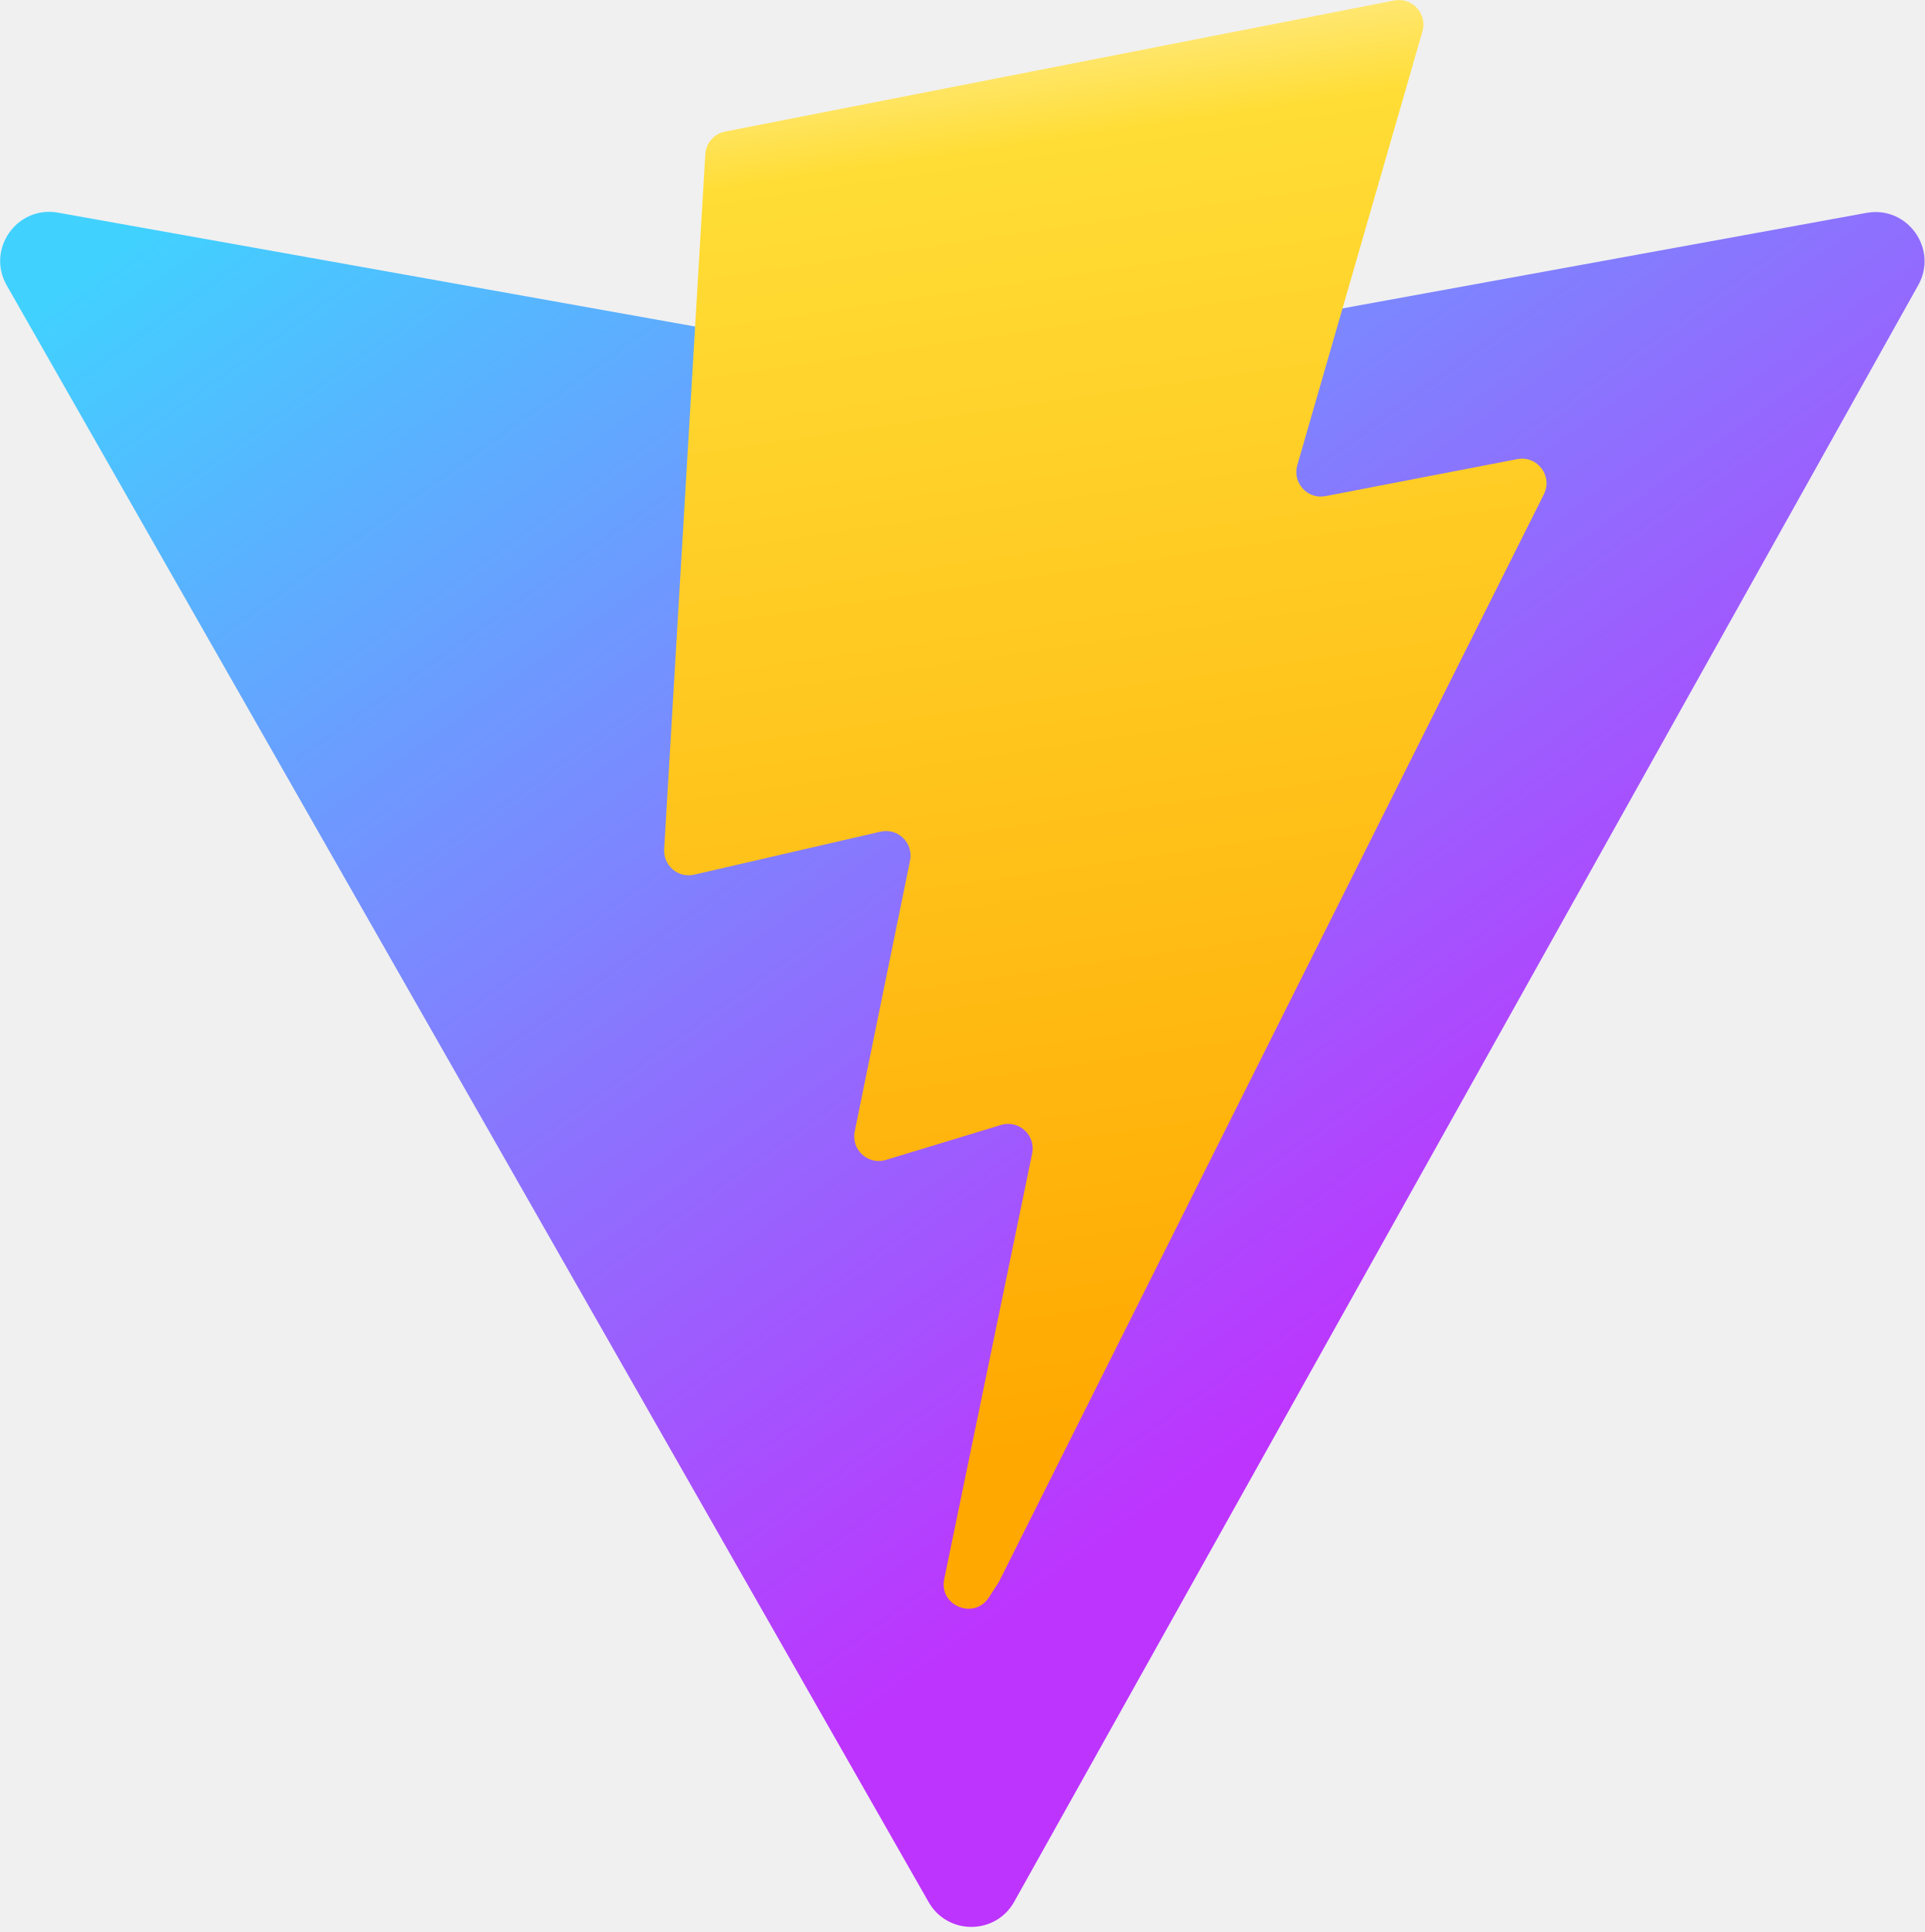
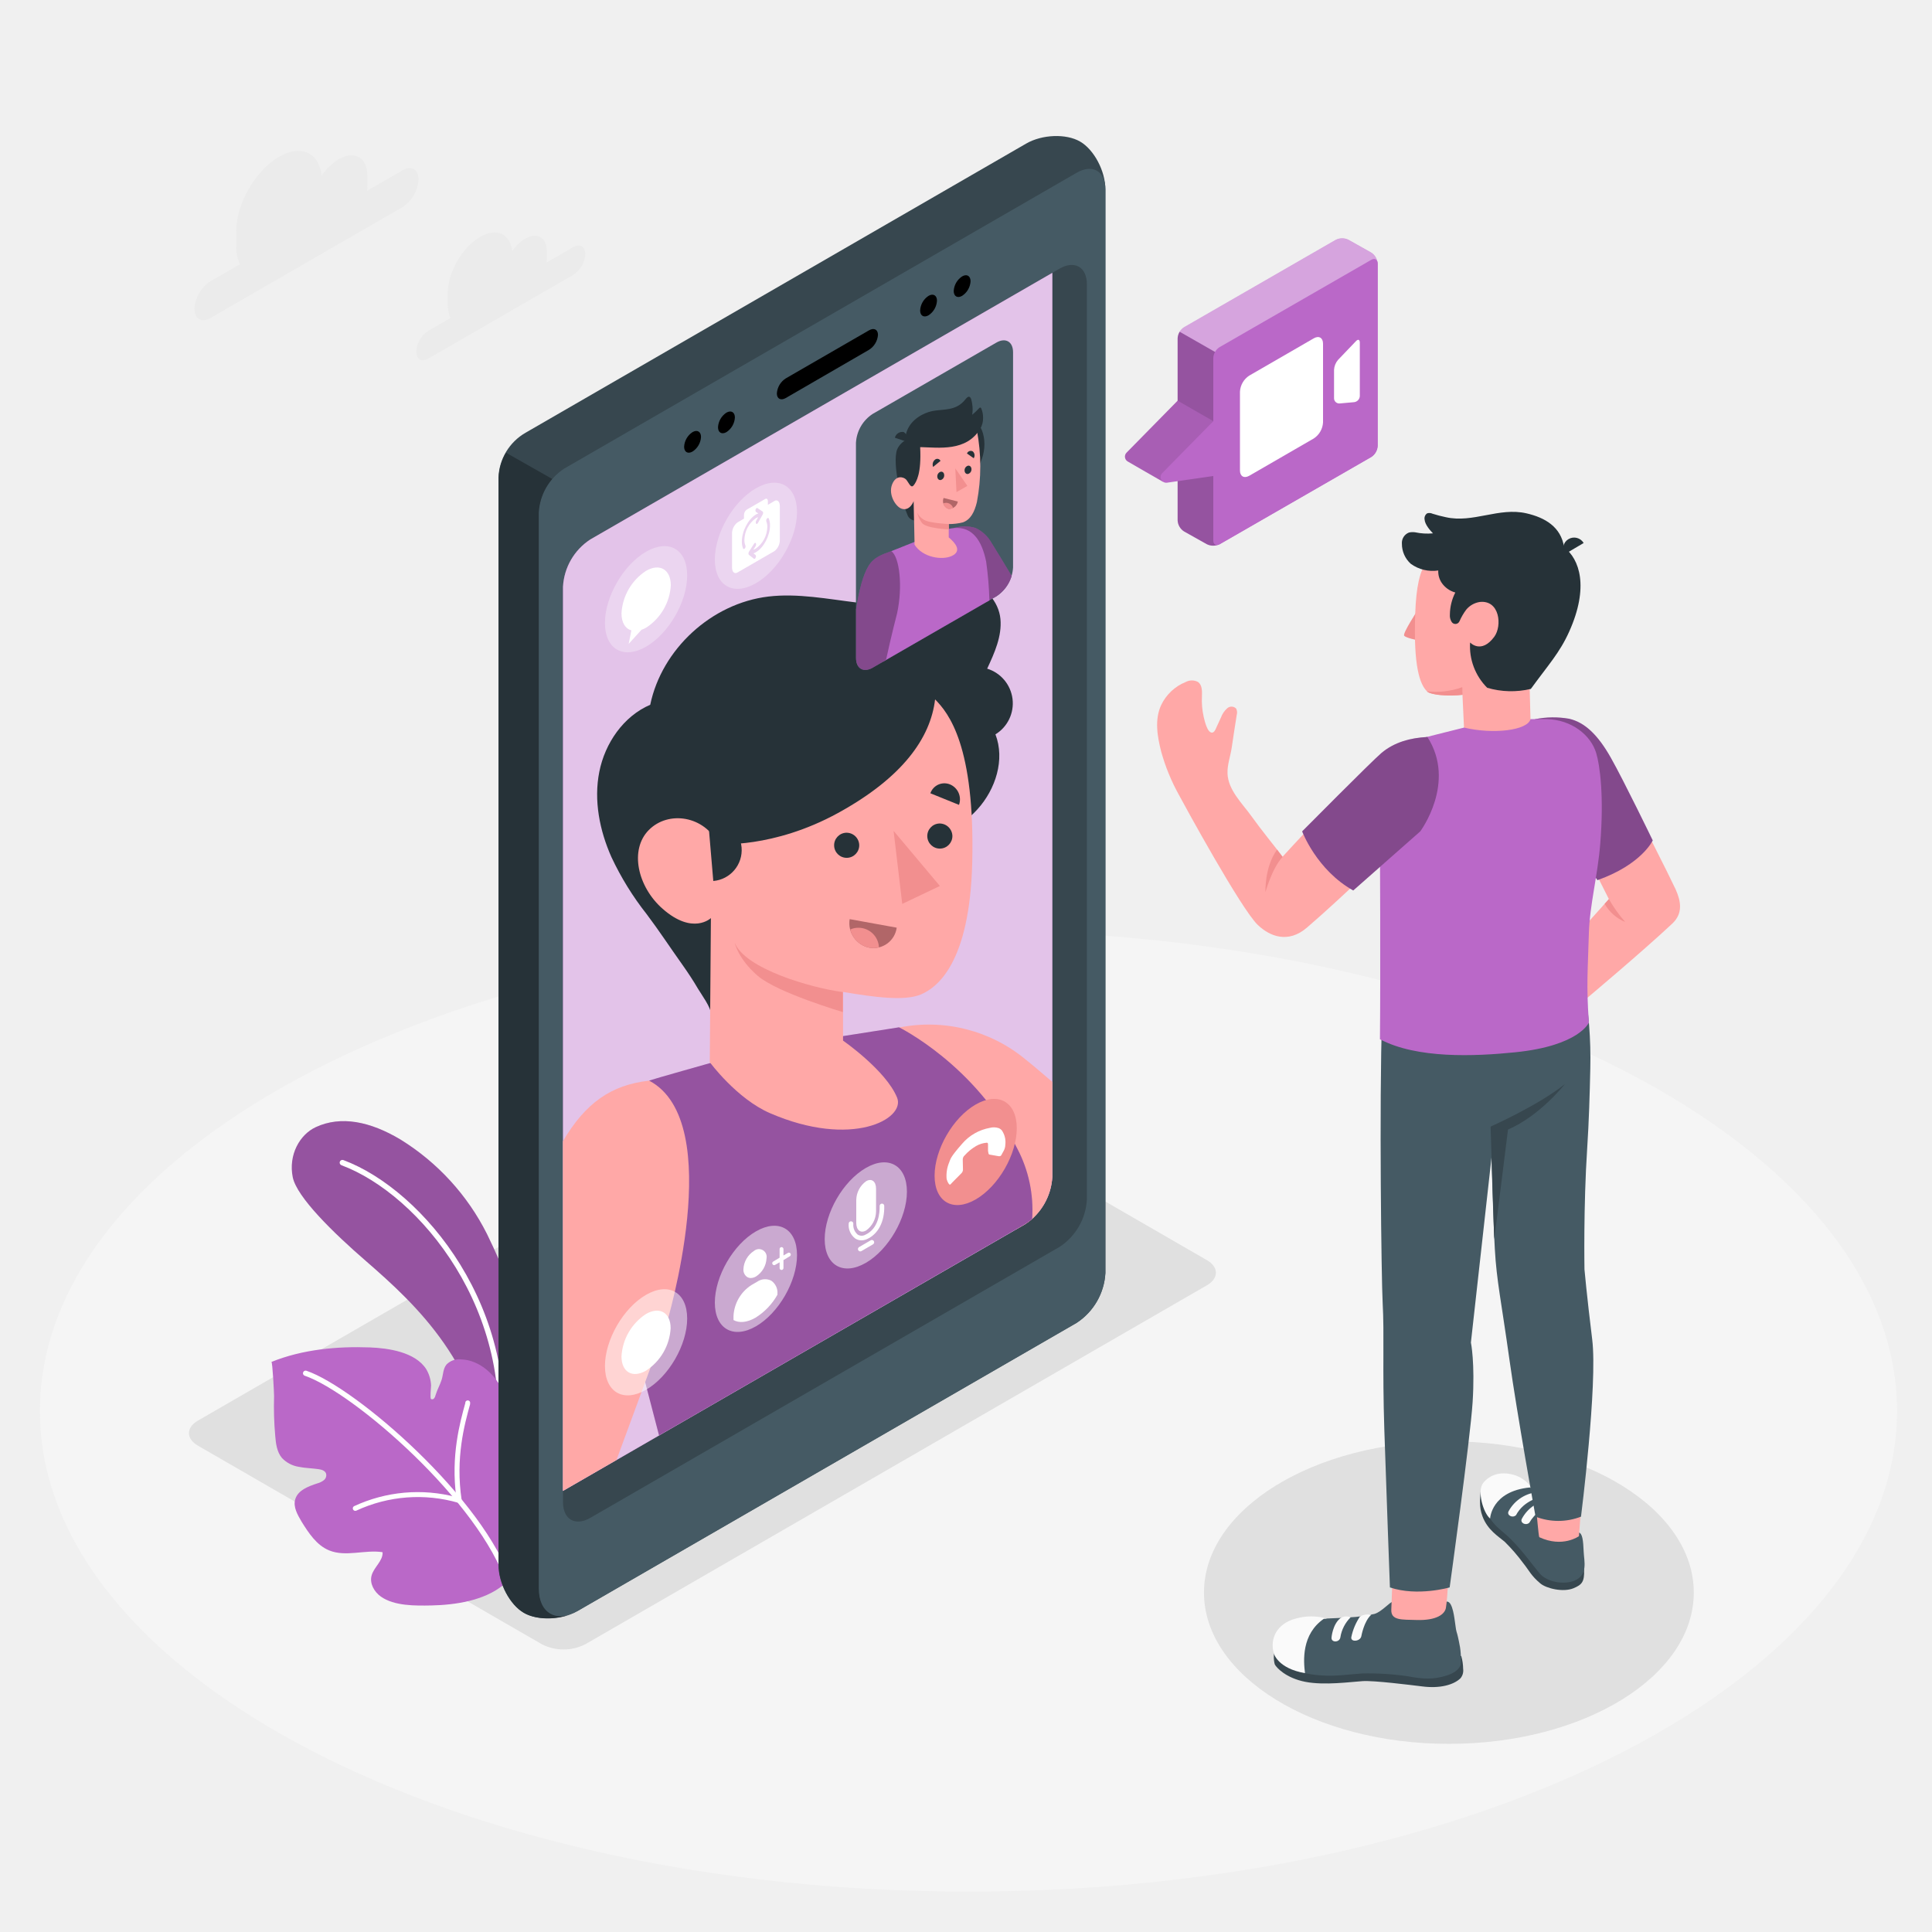
- <svg xmlns="http://www.w3.org/2000/svg" aria-hidden="true" role="img" class="iconify iconify--logos" width="31.88" height="32" preserveAspectRatio="xMidYMid meet" viewBox="0 0 256 257">
-   <defs>
-     <linearGradient id="IconifyId1813088fe1fbc01fb466" x1="-.828%" x2="57.636%" y1="7.652%" y2="78.411%">
-       <stop offset="0%" stop-color="#41D1FF" />
-       <stop offset="100%" stop-color="#BD34FE" />
-     </linearGradient>
-     <linearGradient id="IconifyId1813088fe1fbc01fb467" x1="43.376%" x2="50.316%" y1="2.242%" y2="89.03%">
-       <stop offset="0%" stop-color="#FFEA83" />
-       <stop offset="8.333%" stop-color="#FFDD35" />
-       <stop offset="100%" stop-color="#FFA800" />
-     </linearGradient>
-   </defs>
-   <path fill="url(#IconifyId1813088fe1fbc01fb466)" d="M255.153 37.938L134.897 252.976c-2.483 4.44-8.862 4.466-11.382.048L.875 37.958c-2.746-4.814 1.371-10.646 6.827-9.67l120.385 21.517a6.537 6.537 0 0 0 2.322-.004l117.867-21.483c5.438-.991 9.574 4.796 6.877 9.62Z" />
-   <path fill="url(#IconifyId1813088fe1fbc01fb467)" d="M185.432.063L96.44 17.501a3.268 3.268 0 0 0-2.634 3.014l-5.474 92.456a3.268 3.268 0 0 0 3.997 3.378l24.777-5.718c2.318-.535 4.413 1.507 3.936 3.838l-7.361 36.047c-.495 2.426 1.782 4.5 4.151 3.78l15.304-4.649c2.372-.72 4.652 1.36 4.15 3.788l-11.698 56.621c-.732 3.542 3.979 5.473 5.943 2.437l1.313-2.028l72.516-144.72c1.215-2.423-.88-5.186-3.54-4.672l-25.505 4.922c-2.396.462-4.435-1.77-3.759-4.114l16.646-57.705c.677-2.35-1.37-4.583-3.769-4.113Z" />
+ <svg xmlns="http://www.w3.org/2000/svg" viewBox="0 0 500 500">
+   <g id="freepik--Floor--inject-2">
+     <ellipse id="freepik--floor--inject-2" cx="250.64" cy="365.18" rx="240.31" ry="124.36" style="fill:#f5f5f5" />
+   </g>
+   <g id="freepik--Shadows--inject-2">
+     <ellipse id="freepik--Shadow--inject-2" cx="374.97" cy="412.16" rx="63.38" ry="39.15" style="fill:#e0e0e0" />
+     <path id="freepik--shadow--inject-2" d="M140.23,425.53l-89-51.39c-3.11-1.79-3.11-4.7,0-6.49l160.87-92.91a12.46,12.46,0,0,1,11.25,0l89,51.39c3.1,1.8,3.1,4.71,0,6.5l-160.87,92.9A12.39,12.39,0,0,1,140.23,425.53Z" style="fill:#e0e0e0" />
+   </g>
+   <g id="freepik--Clouds--inject-2">
+     <g id="freepik--clouds--inject-2">
+       <path d="M104.21,44.06,95,49.36a10.13,10.13,0,0,0,.08-1.22V45.49c0-4.74-3.32-6.65-7.42-4.29a14.47,14.47,0,0,0-4.42,4.25c-.67-5.94-5.34-8.16-11-4.89-6.13,3.54-11.1,12.15-11.1,19.23v4a10.45,10.45,0,0,0,.94,4.6l-7.62,4.4a9.1,9.1,0,0,0-4.12,7.13c0,2.63,1.84,3.69,4.12,2.38l49.73-28.71a9.13,9.13,0,0,0,4.12-7.13C108.33,43.81,106.48,42.75,104.21,44.06Z" style="fill:#ebebeb" />
+       <path d="M148.38,63.94l-6.93,4c0-.31.06-.61.06-.91V65c0-3.57-2.51-5-5.6-3.23A10.81,10.81,0,0,0,132.57,65c-.51-4.49-4-6.17-8.31-3.7-4.62,2.67-8.38,9.17-8.38,14.51v3a7.93,7.93,0,0,0,.71,3.47l-5.75,3.32A6.89,6.89,0,0,0,107.73,91c0,2,1.4,2.79,3.11,1.8l37.54-21.67a6.87,6.87,0,0,0,3.1-5.38C151.48,63.76,150.09,63,148.38,63.94Z" style="fill:#ebebeb" />
+     </g>
+   </g>
+   <g id="freepik--Plants--inject-2">
+     <g id="freepik--plants--inject-2">
+       <path d="M132.22,366.58c3.46-21,2.91-28.57-6.21-47.26a60.87,60.87,0,0,0-22.31-24.38c-7.92-4.75-15.47-6.23-21.93-3.26-4.21,1.93-7.17,7.22-6,13,1.07,5.14,10.43,14.32,19,21.73,13,11.3,29.91,26.91,32.18,54.88l-1.48,14.29Z" style="fill:#BA68C8" />
+       <path d="M132.22,366.58c3.46-21,2.91-28.57-6.21-47.26a60.87,60.87,0,0,0-22.31-24.38c-7.92-4.75-15.47-6.23-21.93-3.26-4.21,1.93-7.17,7.22-6,13,1.07,5.14,10.43,14.32,19,21.73,13,11.3,29.91,26.91,32.18,54.88l-1.48,14.29Z" style="opacity:0.2" />
+       <path d="M128.75,377.81a.73.73,0,0,1-.52-.8c5.52-37.46-19.61-67.89-39.86-75.45a.72.72,0,0,1-.42-.92.71.71,0,0,1,.92-.41c20.7,7.73,46.39,38.78,40.77,77a.71.71,0,0,1-.81.6Z" style="fill:#fff" />
+       <path d="M131.27,409.33c-.35.31-.71.62-1.08.92-4.93,4-12.36,5.11-18.56,5.24-4.09.08-9.6.17-13.07-2.3-1.72-1.22-2.94-3.39-2.4-5.42.58-2.2,3-3.8,2.85-6.07-4.6-.7-9.53,1.31-13.83-.46-3.24-1.33-5.29-4.48-7.14-7.45C77,392,75.82,390,76.41,388c.7-2.34,3.39-3.34,5.71-4.1a4.7,4.7,0,0,0,1.72-.85,1.63,1.63,0,0,0,.53-1.74c-.29-.74-1.19-1-2-1.1-1.68-.24-3.38-.26-5-.59a7.6,7.6,0,0,1-4.42-2.32c-1.29-1.55-1.56-3.69-1.72-5.7a86,86,0,0,1-.3-10.28c0-.82-.41-9-.69-8.85,8-3.24,17-4.08,25.47-3.76,4.75.18,11.77,1.18,14.6,5.63a8.94,8.94,0,0,1,1.25,4.22c0,.53-.32,3.31,0,3.51a.64.64,0,0,0,.78-.16,1.8,1.8,0,0,0,.36-.78c.43-1.46,1.14-2.63,1.58-4s.35-2.86,1.28-4a4.54,4.54,0,0,1,3.7-1.33c5,.14,9.26,4.2,11.16,8.85s1.94,9.83,1.95,14.85l2.4-4.91c2.79-5.73,5.93,4.9,6.42,6.9a32.08,32.08,0,0,1-9.87,31.86Z" style="fill:#BA68C8" />
+       <path d="M131.72,410.62a.67.67,0,0,1-.55-.46c-6.92-21.47-39.74-49.83-52.3-54.12a.68.68,0,0,1-.43-.86.69.69,0,0,1,.87-.43c12.77,4.36,46.12,33.17,53.16,55a.68.68,0,0,1-.44.85A.56.56,0,0,1,131.72,410.62Z" style="fill:#fff" />
+       <path d="M91.94,391a.62.62,0,0,1-.56-.34.63.63,0,0,1,.25-.86,39.06,39.06,0,0,1,26.45-2.35c-1.42-10.71.93-19.23,2.35-24.37l0-.19a.65.65,0,0,1,.79-.45.64.64,0,0,1,.44.79l0,.19c-1.44,5.2-3.84,13.91-2.18,24.81a.61.61,0,0,1-.21.58.65.65,0,0,1-.6.13,37.72,37.72,0,0,0-26.43,2A.67.67,0,0,1,91.94,391Z" style="fill:#fff" />
+     </g>
+   </g>
+   <g id="freepik--Device--inject-2">
+     <g id="freepik--Mobile--inject-2">
+       <path d="M265.59,37.15,136,112a14,14,0,0,0-7,11.58V405c0,4.75,2.93,10.29,6.54,12.38s9.87,1.85,14-.52l129.09-74.53a16.5,16.5,0,0,0,7.44-12.88V49c0-4.74-2.93-10.28-6.55-12.37S269.7,34.78,265.59,37.15Z" style="fill:#37474f" />
+       <path d="M147.81,417.75c-4,1.55-9.08,1.47-12.2-.33-3.61-2.09-6.54-7.63-6.54-12.38V123.54a13.3,13.3,0,0,1,1.88-6.38L143,124a14.44,14.44,0,0,0-3.47,8.67V411.08C139.48,416.79,143.09,419.5,147.81,417.75Z" style="fill:#263238" />
+       <path d="M146,121.28a14.57,14.57,0,0,0-6.56,11.37V411.08c0,6.41,4.54,9,10.09,5.83l129.11-74.54a16.5,16.5,0,0,0,7.44-12.88V49c0-4.72-3.35-6.66-7.44-4.29Z" style="fill:#455a64" />
+       <path d="M152.77,139.65a15.62,15.62,0,0,0-7.07,12.24V388.73c0,4.51,3.17,6.34,7.07,4.09l121.45-70.13a15.68,15.68,0,0,0,7.07-12.25V73.6c0-4.49-3.18-6.32-7.07-4.08Z" style="fill:#37474f" />
+       <path d="M272.34,304.55V70.61l-119.57,69a15.62,15.62,0,0,0-7.07,12.24v234l119.57-69A15.7,15.7,0,0,0,272.34,304.55Z" style="fill:#BA68C8" />
+       <path d="M272.34,304.55V70.61l-119.57,69a15.62,15.62,0,0,0-7.07,12.24v234l119.57-69A15.7,15.7,0,0,0,272.34,304.55Z" style="fill:#fff;opacity:0.6" />
+       <path d="M203.37,97.92,224.9,85.49c1.28-.74,2.32-.22,2.32,1.18a5,5,0,0,1-2.32,3.86L203.37,103c-1.28.75-2.32.22-2.32-1.17A5,5,0,0,1,203.37,97.92Z" />
+       <path d="M240.31,76.56c1.2-.69,2.18-.13,2.18,1.26a4.84,4.84,0,0,1-2.18,3.78c-1.21.69-2.18.13-2.18-1.26A4.82,4.82,0,0,1,240.31,76.56Z" />
+       <path d="M249,71.53c1.2-.7,2.18-.14,2.18,1.26A4.81,4.81,0,0,1,249,76.56c-1.2.7-2.18.14-2.18-1.26A4.81,4.81,0,0,1,249,71.53Z" />
+       <path d="M179.23,111.83c1.21-.7,2.19-.13,2.19,1.26a4.79,4.79,0,0,1-2.19,3.77c-1.2.7-2.18.14-2.18-1.25A4.81,4.81,0,0,1,179.23,111.83Z" />
+       <path d="M188,106.79c1.21-.69,2.19-.13,2.19,1.26a4.83,4.83,0,0,1-2.18,3.78c-1.21.7-2.19.13-2.19-1.26A4.84,4.84,0,0,1,188,106.79Z" />
+     </g>
+     <g id="freepik--Character--inject-2">
+       <path d="M272.34,280v24.57a15.91,15.91,0,0,1-5.22,10.89,11.11,11.11,0,0,1-1.85,1.36L263,318.11C252.72,309.55,244.92,303,244.92,303c-17.7-20.9-15.66-36.65-13.5-36.83.25,0,.68-.12,1.28-.25h0a39.23,39.23,0,0,1,32.72,8.27C267.13,275.54,269.5,277.56,272.34,280Z" style="fill:#ffa8a7" />
+       <path d="M267.12,315.44a11.11,11.11,0,0,1-1.85,1.36L263,318.11l-92.44,53.37c-2.9-11.1-7.68-29.49-7.74-29.82,0-.17,10.45-15.78,11.16-34s-4.36-26.21-6-28c.74-.3,17.22-4.94,17.22-4.94l32.86-6.56,14.6-2.29h0s19.8,9.7,30.61,31.38A34.07,34.07,0,0,1,267.12,315.44Z" style="fill:#BA68C8" />
+       <path d="M267.12,315.44a11.11,11.11,0,0,1-1.85,1.36L263,318.11l-92.44,53.37c-2.9-11.1-7.68-29.49-7.74-29.82,0-.17,10.45-15.78,11.16-34s-4.36-26.21-6-28c.74-.3,17.22-4.94,17.22-4.94l32.86-6.56,14.6-2.29h0s19.8,9.7,30.61,31.38A34.07,34.07,0,0,1,267.12,315.44Z" style="opacity:0.2" />
+       <path d="M168,279.67c-9.88,1.1-16.5,5.81-22.32,15.68v90.49l13.87-8,12.89-35S188.32,290.38,168,279.67Z" style="fill:#ffa8a7" />
+       <path d="M183.89,262.3c.35-1.23-2.56-5.24-3.21-6.35-1.27-2.18-2.67-4.29-4.13-6.35-3.09-4.34-6-8.78-9.18-13a75.45,75.45,0,0,1-9.13-14.78c-3.07-6.9-4.61-14.67-3.14-22.08s6.24-14.36,13.18-17.35c3-14.43,15.9-26.25,30.55-28,15.17-1.82,31.24,6.21,45.88-.58,1.82-.85,3.59-2,5.59-2.17,4.47-.45,8.19,4.06,8.61,8.54s-1.54,8.8-3.43,12.87a9.4,9.4,0,0,1,2.14,17c2.51,6.53.05,14.2-4.64,19.38s-11.27,8.26-17.9,10.49-13.51,3.77-19.92,6.54A56.09,56.09,0,0,0,183.89,262.3Z" style="fill:#263238" />
+       <path d="M242,181c3.44,3.5,10.38,11.89,9.61,42.35-.66,25.82-9,32.18-13.25,34s-12.31.69-20.18-.64l0,12.6s11.17,7.75,14,14.79c2.18,5.5-11.74,13.14-32.87,4-8.64-3.72-15.62-13.21-15.62-13.21l.29-37.29s-4.65,4.49-12.49-2.4c-6.48-5.69-8.65-15.26-3.58-20.39s14.42-3.7,18,3.63c0,0,14.15,1.17,30.9-8S240.82,191,242,181Z" style="fill:#ffa8a7" />
+       <path d="M222.37,218.74a3.25,3.25,0,1,1-3.4-3.23A3.29,3.29,0,0,1,222.37,218.74Z" style="fill:#263238" />
+       <path d="M219.89,237.87l12.18,2.21a6.09,6.09,0,0,1-7.06,5.19A6.48,6.48,0,0,1,219.89,237.87Z" style="fill:#b16668" />
+       <path d="M225,245.27a6,6,0,0,0,2.47-.08,5.32,5.32,0,0,0-5.31-5.09,5.21,5.21,0,0,0-2.13.45A6.37,6.37,0,0,0,225,245.27Z" style="fill:#f28f8f" />
+       <path d="M248.19,208.3l-7.41-3a3.84,3.84,0,0,1,5.07-2.3A4.2,4.2,0,0,1,248.19,208.3Z" style="fill:#263238" />
+       <path d="M246.48,216.34a3.25,3.25,0,1,1-3.41-3.22A3.31,3.31,0,0,1,246.48,216.34Z" style="fill:#263238" />
+       <polygon points="231.26 215.03 233.5 233.93 243.24 229.29 231.26 215.03" style="fill:#f28f8f" />
+       <path d="M218.13,256.75c-8.3-1.1-25.38-6.05-28-12.81,0,0,.87,4.25,6,8.63s22,9.35,22,9.35Z" style="fill:#f28f8f" />
+       <path d="M184.6,228a8,8,0,0,0-1.36-16Z" style="fill:#263238" />
+     </g>
+     <g id="freepik--Icons--inject-2">
+       <path d="M252.5,310.42c5.88-3.4,10.64-11.64,10.64-18.43s-4.76-9.53-10.64-6.14-10.63,11.64-10.63,18.42S246.63,313.81,252.5,310.42Z" style="fill:#f28f8f" />
+       <path d="M246.47,306c.35-.34,2-2,2.31-2.33a1.37,1.37,0,0,0,.43-1.16c0-.55-.05-2-.05-2.41a1.37,1.37,0,0,1,.47-1.06,12.3,12.3,0,0,1,3-2.46,6.6,6.6,0,0,1,2.75-.85c.34,0,.33.35.32.7s0,.75,0,1.12c0,.11,0,.2,0,.29a4.71,4.71,0,0,0,.1.58c.05.32.21.39.37.4s1.66.3,2.28.4.74-.35.88-.62.31-.55.47-.85a3.57,3.57,0,0,0,.38-1.53,5.4,5.4,0,0,0-.89-3.66,2.15,2.15,0,0,0-.82-.6,3.93,3.93,0,0,0-2.29-.07A12.27,12.27,0,0,0,249,296c-3.25,3.69-3,4-3.38,4.89a8.93,8.93,0,0,0-.63,4.26c.28,1,.69,1.45.84,1.44S246.13,306.36,246.47,306Z" style="fill:#fff;fill-rule:evenodd" />
+       <path d="M224.07,326.83c5.87-3.39,10.64-11.64,10.64-18.42s-4.77-9.54-10.64-6.14-10.64,11.64-10.64,18.42S218.2,330.22,224.07,326.83Z" style="fill:#fff;opacity:0.5" />
+       <path d="M224.16,318.44h0c-1.41.82-2.56-.05-2.56-1.94v-5.92a6.12,6.12,0,0,1,2.56-4.89h0c1.41-.82,2.56.05,2.56,1.93v5.93A6.15,6.15,0,0,1,224.16,318.44Z" style="fill:#fff" />
+       <path d="M222.94,321a2.93,2.93,0,0,1-1.6-.47,4.34,4.34,0,0,1-1.7-3.86.6.6,0,0,1,.6-.6.6.6,0,0,1,.6.6,3.27,3.27,0,0,0,1.14,2.85,1.94,1.94,0,0,0,1.93.05c3.51-1.59,3.79-5.75,3.74-7.46a.62.62,0,0,1,.59-.62h0a.59.59,0,0,1,.6.59c.11,4.06-1.55,7.27-4.44,8.59A3.6,3.6,0,0,1,222.94,321Z" style="fill:#fff" />
+       <path d="M222.64,323.86a.6.6,0,0,1-.3-1.12l3-1.75a.59.59,0,0,1,.82.22.61.61,0,0,1-.22.82l-3,1.75A.52.52,0,0,1,222.64,323.86Z" style="fill:#fff" />
+       <path d="M195.64,343.25c5.87-3.39,10.63-11.64,10.63-18.43s-4.76-9.53-10.63-6.14S185,330.32,185,337.11,189.76,346.64,195.64,343.25Z" style="fill:#fff;opacity:0.5" />
+       <path d="M194.32,330.75a1.83,1.83,0,0,1-.92-.24,2.24,2.24,0,0,1-1-2.06,5.92,5.92,0,0,1,2.71-4.7h0a2,2,0,0,1,3.27,1.89,5.92,5.92,0,0,1-2.71,4.7A2.76,2.76,0,0,1,194.32,330.75Z" style="fill:#fff" />
+       <path d="M204.6,324.43a.51.51,0,0,0-.69-.18l-1.15.67v-1.67a.51.51,0,0,0-.5-.5.5.5,0,0,0-.5.5v2.24l-1.66,1a.5.5,0,0,0,.25.93.45.45,0,0,0,.25-.07l1.16-.66v1.48a.5.5,0,0,0,.5.5.51.51,0,0,0,.5-.5v-2.06l1.65-1A.5.5,0,0,0,204.6,324.43Z" style="fill:#fff" />
+       <path d="M199.59,331.43a3.55,3.55,0,0,0-3.63.28l-1.49.86a10.11,10.11,0,0,0-4.64,8v1.06c1.47.81,3.47.67,5.69-.61a16.45,16.45,0,0,0,5.68-5.95v-.26A3.74,3.74,0,0,0,199.59,331.43Z" style="fill:#fff" />
+       <path d="M167.2,359.67c5.88-3.4,10.64-11.65,10.64-18.43s-4.76-9.53-10.64-6.14-10.64,11.64-10.64,18.42S161.33,363.06,167.2,359.67Z" style="fill:#fff;opacity:0.5" />
+       <path d="M167.2,354.72a14,14,0,0,0,6.36-11c0-4-2.85-5.69-6.36-3.67a14.07,14.07,0,0,0-6.36,11C160.85,355.11,163.69,356.75,167.2,354.72Z" style="fill:#fff" />
+       <path d="M167.2,167.36c5.88-3.39,10.64-11.64,10.64-18.43s-4.76-9.53-10.64-6.14-10.64,11.64-10.64,18.43S161.33,170.75,167.2,167.36Z" style="fill:#fff;opacity:0.3" />
+       <path d="M167.2,147.73a14.07,14.07,0,0,0-6.36,11c0,2.41,1,4,2.56,4.4l-.7,3.51L166,163a6.94,6.94,0,0,0,1.25-.58,14,14,0,0,0,6.36-11C173.56,147.35,170.71,145.71,167.2,147.73Z" style="fill:#fff" />
+       <path d="M195.63,150.94c5.88-3.39,10.64-11.64,10.64-18.42s-4.76-9.54-10.64-6.15S185,138,185,144.8,189.76,154.33,195.63,150.94Z" style="fill:#fff;opacity:0.3" />
+       <path d="M200.43,129.65l-1.7,1v-.89c0-.57-.3-.85-.67-.64l-4.85,2.8a1.74,1.74,0,0,0-.67,1.41v.89l-1.7,1a3.63,3.63,0,0,0-1.39,2.93v8.69c0,1.18.62,1.77,1.39,1.33l9.59-5.54a3.65,3.65,0,0,0,1.39-2.93V131C201.82,129.8,201.2,129.2,200.43,129.65Zm-7.66,12.27a.55.55,0,0,1-.14.13c-.14.07-.26,0-.32-.09a4.71,4.71,0,0,1-.32-1.8c0-2.68,1.64-5.8,3.64-7a3.73,3.73,0,0,1,.62-.28l-.59-.39a.62.62,0,0,1-.09-.68c.11-.27.31-.41.45-.32l1.34.89a.43.43,0,0,1,.14.33,1,1,0,0,1-.12.47l-1.25,2.19a.53.53,0,0,1-.13.16.2.2,0,0,1-.32,0,.79.79,0,0,1,0-.73l.54-.95a3.31,3.31,0,0,0-.63.27,7.07,7.07,0,0,0-2.94,5.62,3.81,3.81,0,0,0,.26,1.46A.77.77,0,0,1,192.77,141.92Zm2.86,1a3.54,3.54,0,0,1-.63.29l.55.44a.63.63,0,0,1,0,.68.69.69,0,0,1-.18.26.22.22,0,0,1-.28,0l-1.27-1a.43.43,0,0,1-.12-.35.91.91,0,0,1,.13-.46l1.34-2.09c.15-.23.35-.27.45-.09a.8.8,0,0,1-.07.74l-.59.92a3,3,0,0,0,.62-.27,7,7,0,0,0,3-5.62,3.72,3.72,0,0,0-.26-1.45.78.78,0,0,1,.18-.72c.18-.21.38-.22.46,0a4.62,4.62,0,0,1,.32,1.79C199.28,138.63,197.64,141.75,195.63,142.91Z" style="fill:#fff" />
+     </g>
+     <g id="freepik--box-character--inject-2">
+       <path d="M257.85,88.67l-32,18.45a9.55,9.55,0,0,0-4.33,7.5v55.67c0,2.76,1.93,3.88,4.33,2.5l32-18.45a9.59,9.59,0,0,0,4.33-7.5V91.17C262.18,88.41,260.24,87.29,257.85,88.67Z" style="fill:#455a64" />
+       <path d="M261.82,149.05a9.64,9.64,0,0,1-4,5.29l-1.79,1-.85.5c-2.83-3.93-5.32-7.57-5.32-7.57a64.19,64.19,0,0,1-2-6.52h0a38.77,38.77,0,0,1-.94-5.12h0a9.57,9.57,0,0,1,5.54,0,9.34,9.34,0,0,1,4.23,4C257.71,142.22,259.86,145.79,261.82,149.05Z" style="fill:#BA68C8" />
+       <path d="M261.82,149.05a9.64,9.64,0,0,1-4,5.29l-1.79,1-.85.5c-2.83-3.93-5.32-7.57-5.32-7.57a64.19,64.19,0,0,1-2-6.52h0a38.77,38.77,0,0,1-.94-5.12h0a9.57,9.57,0,0,1,5.54,0,9.34,9.34,0,0,1,4.23,4C257.71,142.22,259.86,145.79,261.82,149.05Z" style="opacity:0.3" />
+       <path d="M256.06,155.37l-.85.49L247,160.6l-1.26.72L229.3,170.8l-.67.38-.08-2.83.83-13.12c0-2.53,1.31-12.6,1.31-12.6l3.73-1.49,2.25-.89.74-.29.3-.12,6.22-2.49c.41-.15.81-.27,1.19-.37h0a2.62,2.62,0,0,1,.38-.09,8.27,8.27,0,0,1,1.48-.24h0c4.62-.36,7.09,3.11,8.23,8.66A89.47,89.47,0,0,1,256.06,155.37Z" style="fill:#BA68C8" />
+       <path d="M232.18,158.67s-1.56,6-2.88,12.13l-.67.39-3,1.73c-2.28,1.17-4.08,0-4.08-2.63V157.7c.84-5.28,1.8-8.84,3.19-11.18s3.63-3.06,5.95-3.89C232.8,144.2,233.67,151.7,232.18,158.67Z" style="fill:#BA68C8" />
+       <path d="M232.18,158.67s-1.56,6-2.88,12.13l-.67.39-3,1.73c-2.28,1.17-4.08,0-4.08-2.63V157.7c.84-5.28,1.8-8.84,3.19-11.18s3.63-3.06,5.95-3.89C232.8,144.2,233.67,151.7,232.18,158.67Z" style="opacity:0.3" />
+       <path d="M235.09,113.58a5.14,5.14,0,0,0-2.9,2.7c-.68,1.73-.44,5.57.47,9.65a37.51,37.51,0,0,0,2.28,7.55,2.24,2.24,0,0,0,1.63,1.21l-.11-5-.16-3.47a18.39,18.39,0,0,0,2.16-6c.28-3.28-.31-4.5-.31-4.5Z" style="fill:#263238" />
+       <path d="M234.59,114.28l-3-1a2,2,0,0,1,2.26-1.48A1.87,1.87,0,0,1,234.59,114.28Z" style="fill:#263238" />
+       <path d="M238.52,117.84c0,5.17,3.67,8.71,8.15,7.91s8.11-5.66,8.1-10.84-3.66-8.72-8.15-7.91S238.51,112.66,238.52,117.84Z" style="fill:#263238" />
+       <path d="M236.42,125.64c-.73.86-1.33-.93-1.94-1.56s-2.62-1.28-3.62,1.33.92,5.68,2.42,6.22c2.2.79,3.18-1.94,3.18-1.94l.23,11.29c2.13,3.35,7.2,4.05,9.63,2.9,2.67-1.25,1-3.3-.79-4.81v-3.44a15,15,0,0,0,3.66-.44c2-.72,3-2.64,3.63-5.25a49.31,49.31,0,0,0,0-18.55c-2.24-1.6-10,.1-14.68,4.36C238.49,122.6,237.15,124.78,236.42,125.64Z" style="fill:#ffa8a7" />
+       <path d="M253.94,105.68c-.06-.12-.16-.23-.29-.21a.54.54,0,0,0-.27.19,18.64,18.64,0,0,1-1.78,1.69,8.5,8.5,0,0,0,0-2.8c-.09-.56-.23-1.85-.84-1.88-.36,0-.67.38-.94.72-2.45,3.07-5.63,2.41-8.57,3-2.46.52-5.43,2.2-6.54,5.16-.51,1.35-.6,2.7.41,3.4a5.53,5.53,0,0,0,3,.76c4.9.12,11.92,1.21,15.54-4.7a5.33,5.33,0,0,0,.76-2.9,5.9,5.9,0,0,0-.49-2.44Z" style="fill:#263238" />
+       <path d="M245.52,135.63s-4.47-.24-6-.91a4.4,4.4,0,0,1-2.16-2.07,7.38,7.38,0,0,0,1.23,2.68c1.15,1.47,7,1.67,7,1.67Z" style="fill:#f28f8f" />
+       <path d="M244.36,123a1.24,1.24,0,0,1-.89,1.23c-.49.08-.9-.32-.9-.92a1.24,1.24,0,0,1,.89-1.23C244,122,244.36,122.41,244.36,123Z" style="fill:#263238" />
+       <path d="M243.4,119.28l-1.91,1.56a1.62,1.62,0,0,1,.44-1.84A.91.91,0,0,1,243.4,119.28Z" style="fill:#263238" />
+       <path d="M244.2,128.87l3.69.93a2.27,2.27,0,0,1-2.5,1.86A2.13,2.13,0,0,1,244.2,128.87Z" style="fill:#b16668" />
+       <path d="M244.83,130.13a1.91,1.91,0,0,0-.68.13,1.76,1.76,0,0,0,1.24,1.4,1.69,1.69,0,0,0,1.27-.21A1.92,1.92,0,0,0,244.83,130.13Z" style="fill:#f28f8f" />
+       <path d="M252,118.59l-1.75-1.23a1.06,1.06,0,0,1,1.51-.54A1.38,1.38,0,0,1,252,118.59Z" style="fill:#263238" />
+       <path d="M251.42,121.43a1.24,1.24,0,0,1-.89,1.23c-.5.09-.9-.32-.9-.91a1.24,1.24,0,0,1,.89-1.23C251,120.43,251.42,120.84,251.42,121.43Z" style="fill:#263238" />
+       <polygon points="247.23 121.21 247.54 127.36 250.35 125.75 247.23 121.21" style="fill:#f28f8f" />
+     </g>
+   </g>
+   <g id="freepik--character--inject-2">
+     <g id="freepik--character--inject-2">
+       <path d="M399.08,186.1c7.83-.53,11.79,1.05,16.72,9.51,5.52,9.47,17.17,33,17.87,34.59,1.34,3,1.95,6.18-.89,8.83-7.77,7.29-22.36,19.53-22.36,19.53L405,245.36l11.38-12.67-9.61-19.05Z" style="fill:#ffa8a7" />
+       <path d="M416.38,232.69a37.1,37.1,0,0,0,4.22,5.92,10.93,10.93,0,0,1-5.32-4.69Z" style="fill:#f28f8f" />
+       <path d="M397.26,186.13a23.81,23.81,0,0,1,8.82-.12c4,.92,7.39,4.06,10.8,10.09s10.84,21.4,10.84,21.4-2.83,6.21-14.3,10.28l-13.83-19.9Z" style="fill:#BA68C8" />
+       <path d="M397.26,186.13a23.81,23.81,0,0,1,8.82-.12c4,.92,7.39,4.06,10.8,10.09s10.84,21.4,10.84,21.4-2.83,6.21-14.3,10.28l-13.83-19.9Z" style="opacity:0.3" />
+       <path d="M330,426.61a7.61,7.61,0,0,0-.1,4.11c.39.82,2.86,3.54,7.88,4.53s11.93,0,14.9-.18,12.31,1,15.28,1.36c4.66.63,8.25-.39,10-2.08a3.13,3.13,0,0,0,.7-2.46,12.56,12.56,0,0,0-.49-3.32Z" style="fill:#37474f" />
+       <path d="M377.33,423.69c.09.38.18.77.25,1.17a19.54,19.54,0,0,1,.43,6.05c-.6,1.47-2.25,2.29-3.58,2.71-3.51,1.11-6.18.93-10.07.2a70.27,70.27,0,0,0-11.83-.73c-3.06.21-7.27.79-10.34.51a24.68,24.68,0,0,1-7.61-1.55c-2-.87-4.13-2-4.63-4.1-.6-4.43,1.26-6.39,3.37-7.62s5.07-1.14,8.26-1.35c2.89-.2,5-.2,7.56-.4a36.89,36.89,0,0,0,6.61-.91c1.93-.61,3.92-3.08,4.74-3.17,0,0,12.85-.1,14.08,0,1.42.12,1.85,4.51,2,5.47.14.75.17,1.55.37,2.27C377.09,422.72,377.22,423.2,377.33,423.69Z" style="fill:#455a64" />
+       <path d="M337.73,433c-.4-3.19-.93-10.1,4.94-14.1l.75,0a14.64,14.64,0,0,0-8.13,0c-4.7,1.25-6.78,5.05-5.61,9.07C329.68,427.94,330.73,431.83,337.73,433Z" style="fill:#fafafa" />
+       <path d="M354.88,417.9c-1.9,1.68-2.56,5.51-2.56,5.51-.25,1.44-2.85,1.65-2.6.27a15,15,0,0,1,2.25-5.34A4.47,4.47,0,0,1,354.88,417.9Z" style="fill:#fafafa" />
+       <path d="M349.55,418.55a9.33,9.33,0,0,0-2.67,5.23c-.26,1.37-2.43,1.35-2.28,0,0,0,.26-3.39,2.29-5A2.9,2.9,0,0,1,349.55,418.55Z" style="fill:#fafafa" />
+       <path d="M375,405.12s-.34,8.27-.8,11c-.28,1.62-2.39,3.31-7.66,3.13-3.71-.12-6.62.19-6.47-2.71l.32-8.44Z" style="fill:#ffa8a7" />
+       <path d="M383.23,385.64c-.19,2.25-.49,4.29.43,6.77,1.32,3.56,4.12,5.2,5.76,6.6a46.29,46.29,0,0,1,4.78,5.52c1.61,2,2,3.22,4.46,5.28,1.56,1.29,5.92,2.35,8.6,1.21,2.1-.89,2.83-1.61,2.7-4.82s-10.38-4.32-10.38-4.32Z" style="fill:#37474f" />
+       <path d="M408.63,396.61c.88.31,1.1,1.9,1.23,5.05.1,2.38,1.16,5.87-2.3,7.37-2.78,1.21-7.23.41-9.11-1.84-2.35-2.8-3.94-5.27-7.29-8.69-2.91-3-5.93-4-7.23-9.9-.83-3.82-.17-5.4,2.53-6.49,3.71-1.51,9.54,3.41,12.44,4.18C401.41,387,407.76,396.29,408.63,396.61Z" style="fill:#455a64" />
+       <path d="M398.9,386.29l-.49-.16a9.51,9.51,0,0,0-8,5c-.5,1,1,1.85,1.93,1,2.08-3.92,6.33-4.79,8-5A4.27,4.27,0,0,0,398.9,386.29Z" style="fill:#fafafa" />
+       <path d="M401.3,388.09a9.43,9.43,0,0,0-7.46,5c-.5,1,1,1.84,1.94,1a9.78,9.78,0,0,1,6.69-4.75C402.07,388.89,401.68,388.47,401.3,388.09Z" style="fill:#fafafa" />
+       <path d="M409.13,390.91l-.5,6.65s-4.22,3.09-10.27.26c-.18-.37-.69-6.31-.69-6.31Z" style="fill:#ffa8a7" />
+       <path d="M385.64,393s.29-7.07,10.32-8.05l.58.31a8.54,8.54,0,0,0-4.94-3.62c-3.33-.86-6,0-7.72,2.11S383.9,391.61,385.64,393Z" style="fill:#fafafa" />
+       <path d="M412.06,346.64c-1.43-11.63-2-18.12-2-18.12s-.29-16.36.71-31.46c.44-6.65.66-14,.8-20.63a107,107,0,0,0-1.75-22s-51.5-10.24-52.14,8.66c-.77,22.64-.17,68.15.15,74.06.46,8.31-.09,16.67.43,32.8.44,13.37,1.45,40.87,1.45,40.87,7.08,2.42,15.46,0,15.46,0s5.33-38.35,5.94-47.9c.65-10.27-.44-15.48-.44-15.48L386,299.58s.4,15.36.86,23.66,1.65,13.37,3.81,28.83c1.87,13.4,6.73,40.44,6.73,40.44a16.25,16.25,0,0,0,11.76,0S413.5,358.27,412.06,346.64Z" style="fill:#455a64" />
+       <path d="M405,280.55s-6.45,8.23-14.73,11.77c0,0-3.6,28.94-3.57,28.37l-.94-29.13S398.14,286.08,405,280.55Z" style="fill:#37474f" />
+       <polygon points="378.44 178.88 379.25 196.1 396.33 195.19 395.8 175.17 378.44 178.88" style="fill:#ffa8a7" />
+       <path d="M413.09,194.87c-1.43-4.7-6.4-8.57-12.67-8.76-1.39,0-4.33,0-4.33,0-.71,2.9-9.6,4-17.2,2.19-2.3.61-11.85,2.91-13.76,3.54-5.46,1.82-7.15,7.39-8,25.21,0,0,.17,35.14,0,51.91,9.61,5.07,24.47,4.44,35,3.37,16.6-1.68,19.07-7.69,19.07-7.69-.69-9.78-.27-13.46,0-23.12.2-7.25,2.29-14.93,2.94-23.15C415.14,206.16,414.07,198.1,413.09,194.87Z" style="fill:#BA68C8" />
+       <path d="M367,157.74s-4.07,6.18-3.6,6.78,3.46,1.16,3.46,1.16Z" style="fill:#f28f8f" />
+       <path d="M378.26,140.65c-8.24,1.74-11.53,4.15-12,18.22-.5,13.69,1.22,18.2,3,20,1.21,1.24,7.95,1.47,11.35.53,4.25-1.17,13.87-4.58,18.37-11.46,5.3-8.09,6.69-19.06,1-23.56C392,138.09,381.61,139.94,378.26,140.65Z" style="fill:#ffa8a7" />
+       <path d="M369.25,178.91c1,1,5.7,1.35,9.24.92l-.05-2A20,20,0,0,1,369.25,178.91Z" style="fill:#f28f8f" />
+       <path d="M365.13,145.93a9.66,9.66,0,0,0,7.09,1.71,5.31,5.31,0,0,0,.84,3.12,6.24,6.24,0,0,0,3.57,2.58,12.86,12.86,0,0,0-1.4,5.7,3.08,3.08,0,0,0,.39,1.8,1.15,1.15,0,0,0,2.09-.05,15.08,15.08,0,0,1,1.74-3,5.65,5.65,0,0,1,3.52-2c5.18-.56,5.82,6.2,3.75,9-3.39,4.59-6.26,1.49-6.26,1.49A15.18,15.18,0,0,0,384.89,178a22,22,0,0,0,11.29.29c4.6-6.32,7.49-9.39,9.93-14.84,5.18-11.53,2.68-18.76-1.32-21.81-.8-5.32-5-7.7-9.75-8.79-7.13-1.64-13.8,2.59-20.86,1a34.1,34.1,0,0,1-3.44-.9,1.93,1.93,0,0,0-1.39-.1,1.58,1.58,0,0,0-.67,1.58c.09,1.36,1.47,2.87,2.17,3.6a15.3,15.3,0,0,1-4.61-.27,4.29,4.29,0,0,0-1.6.06,2.87,2.87,0,0,0-1.83,2.9A6.93,6.93,0,0,0,365.13,145.93Z" style="fill:#263238" />
+       <path d="M404.92,143.44l4.93-2.91a2.86,2.86,0,0,0-4.93,2.91Z" style="fill:#263238" />
+       <path d="M305.1,205.71c1.34,2.52,16.12,29.58,20.42,33.67,3.06,2.92,7.8,4.9,12.71.69,9.15-7.85,22.83-21.19,22.83-21.19,11.11-6.47,12.27-21,7.25-26.08,0,0-4.46-3.35-11.13,2.92-11.08,10.42-25.25,26-25.25,26-2.73-3.6-5.15-6.45-8.1-10.55-2.35-3.27-6-6.7-6.15-11-.08-2.22.74-4.44,1.08-6.62.43-2.84.83-5.66,1.3-8.5a2.25,2.25,0,0,0-.15-1.68,1.68,1.68,0,0,0-2.31-.07,5.88,5.88,0,0,0-1.62,2.4l-1.33,2.9c-.21.46-.51,1-1,1-1.25,0-1.92-3.21-2.14-4.09a19.6,19.6,0,0,1-.45-5.29c.05-1.34.08-2.93-1-3.72a3.39,3.39,0,0,0-3.2,0,12,12,0,0,0-6.33,5.93c-1.79,3.81-1,8.24,0,12.15A51.24,51.24,0,0,0,305.1,205.71Z" style="fill:#ffa8a7" />
+       <path d="M331.93,221.76c-2.79,3.06-4.43,9.12-4.43,9.12s-.3-6.42,3-11Z" style="fill:#f28f8f" />
+       <path d="M369.41,190.73c-4.36.21-8.57,1.34-11.89,4.14C355,197,337,215.16,337,215.16s3.74,10,13.22,15.29l17.34-15.29S377,202.53,369.41,190.73Z" style="fill:#BA68C8" />
+       <g style="opacity:0.3">
+         <path d="M369.41,190.73c-4.36.21-8.57,1.34-11.89,4.14C355,197,337,215.16,337,215.16s3.74,10,13.22,15.29l17.34-15.29S377,202.53,369.41,190.73Z" />
+       </g>
+     </g>
+   </g>
+   <g id="freepik--speech-bubble--inject-2">
+     <g id="freepik--speech-bubble--inject-2">
+       <g id="freepik--speech-bubble--inject-2">
+         <g id="freepik--speech-bubble--inject-2">
+           <path d="M345.68,62.08,306.42,84.69a3.61,3.61,0,0,0-1.65,2.84v47.18a3.58,3.58,0,0,0,1.66,2.83l5.88,3.3a3.65,3.65,0,0,0,3.3,0l39.27-22.6a3.65,3.65,0,0,0,1.64-2.85V68.2a3.58,3.58,0,0,0-1.65-2.83L349,62.07A3.69,3.69,0,0,0,345.68,62.08Z" style="fill:#BA68C8" />
+           <path d="M314,139.88V92.7a3.64,3.64,0,0,1,1.64-2.85l39.27-22.6c.9-.53,1.64-.1,1.64,1v47.17a3.65,3.65,0,0,1-1.64,2.85l-39.27,22.6C314.7,141.35,314,140.92,314,139.88Z" style="fill:#BA68C8" />
+           <path d="M315.61,140.82a3.75,3.75,0,0,1-3.3,0l-5.88-3.3a3.59,3.59,0,0,1-1.66-2.83V87.53a3.38,3.38,0,0,1,.53-1.68l9.15,5.23A3.3,3.3,0,0,0,314,92.7v47.17C314,140.83,314.64,141.39,315.61,140.82Z" style="opacity:0.2" />
+           <path d="M356.5,67.9c-.13-.83-.81-1.12-1.63-.65l-39.26,22.6a3.44,3.44,0,0,0-1.16,1.23l-9.16-5.23a3.26,3.26,0,0,1,1.13-1.17l39.27-22.6a3.7,3.7,0,0,1,3.29,0l5.88,3.3A3.65,3.65,0,0,1,356.5,67.9Z" style="fill:#fff;opacity:0.4" />
+         </g>
+         <path d="M304.77,103.7l-13.22,13.45a1.46,1.46,0,0,0,.25,2.25c.27.18,9.15,5.27,9.15,5.27L314,109Z" style="fill:#BA68C8" />
+         <path d="M304.77,103.7l-13.22,13.45a1.46,1.46,0,0,0,.25,2.25c.27.18,9.15,5.27,9.15,5.27L314,109Z" style="opacity:0.1" />
+         <path d="M314,109l-13.23,13.46a1.46,1.46,0,0,0,1.25,2.46l12-1.73C315.25,123.18,315.25,109,314,109Z" style="fill:#BA68C8" />
+       </g>
+       <g id="freepik--video-call-icon--inject-2">
+         <path d="M323.3,97.21,340,87.56c1.32-.77,2.4-.15,2.4,1.38v20.39a5.32,5.32,0,0,1-2.4,4.15l-16.7,9.65c-1.33.76-2.4.15-2.4-1.38V101.36A5.3,5.3,0,0,1,323.3,97.21Z" style="fill:#fff" />
+         <path d="M346.29,93.13l4.63-4.84c.56-.6,1-.41,1,.41v13.76a1.66,1.66,0,0,1-1.48,1.62l-3.71.33a1.34,1.34,0,0,1-1.48-1.36V95.69A4.3,4.3,0,0,1,346.29,93.13Z" style="fill:#fff" />
+       </g>
+     </g>
+   </g>
</svg>
